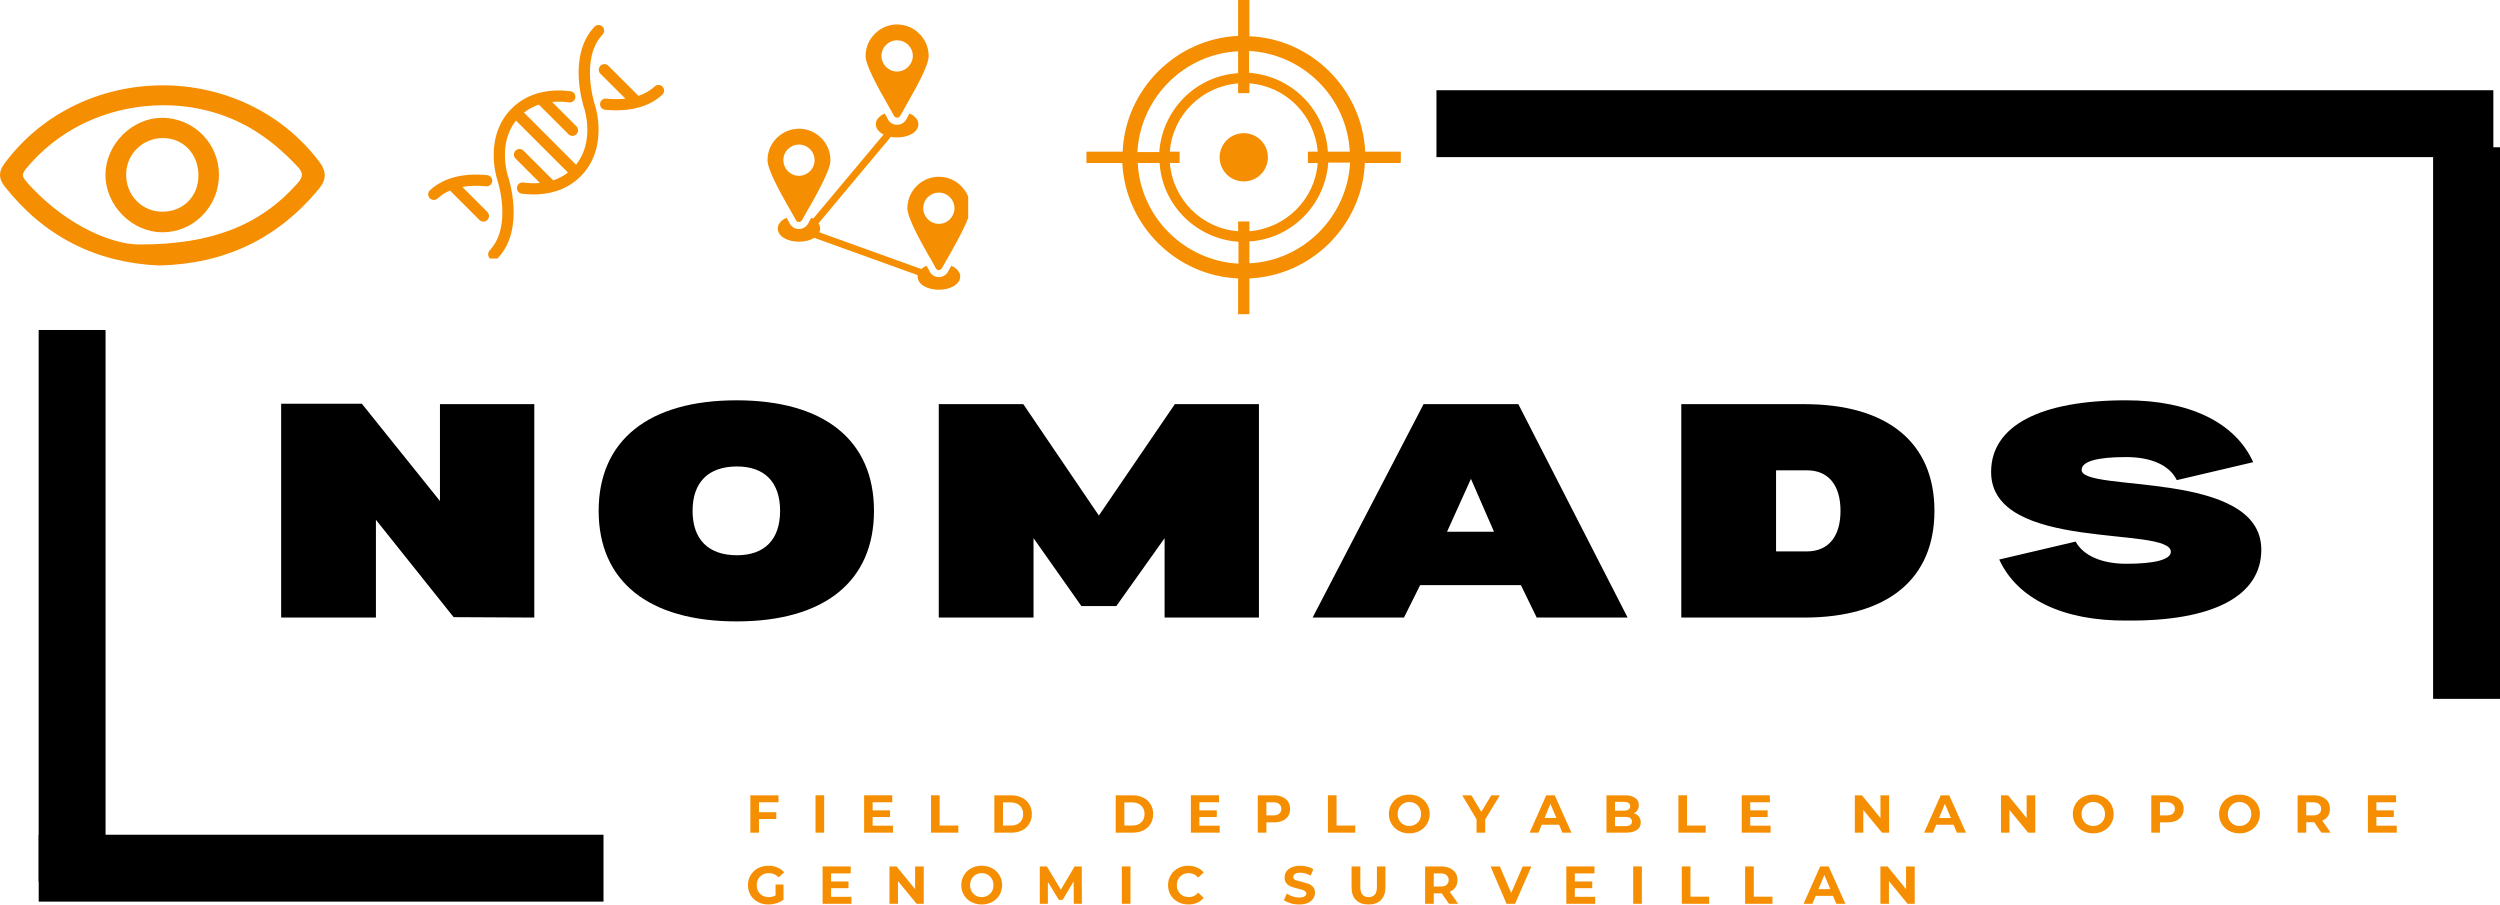
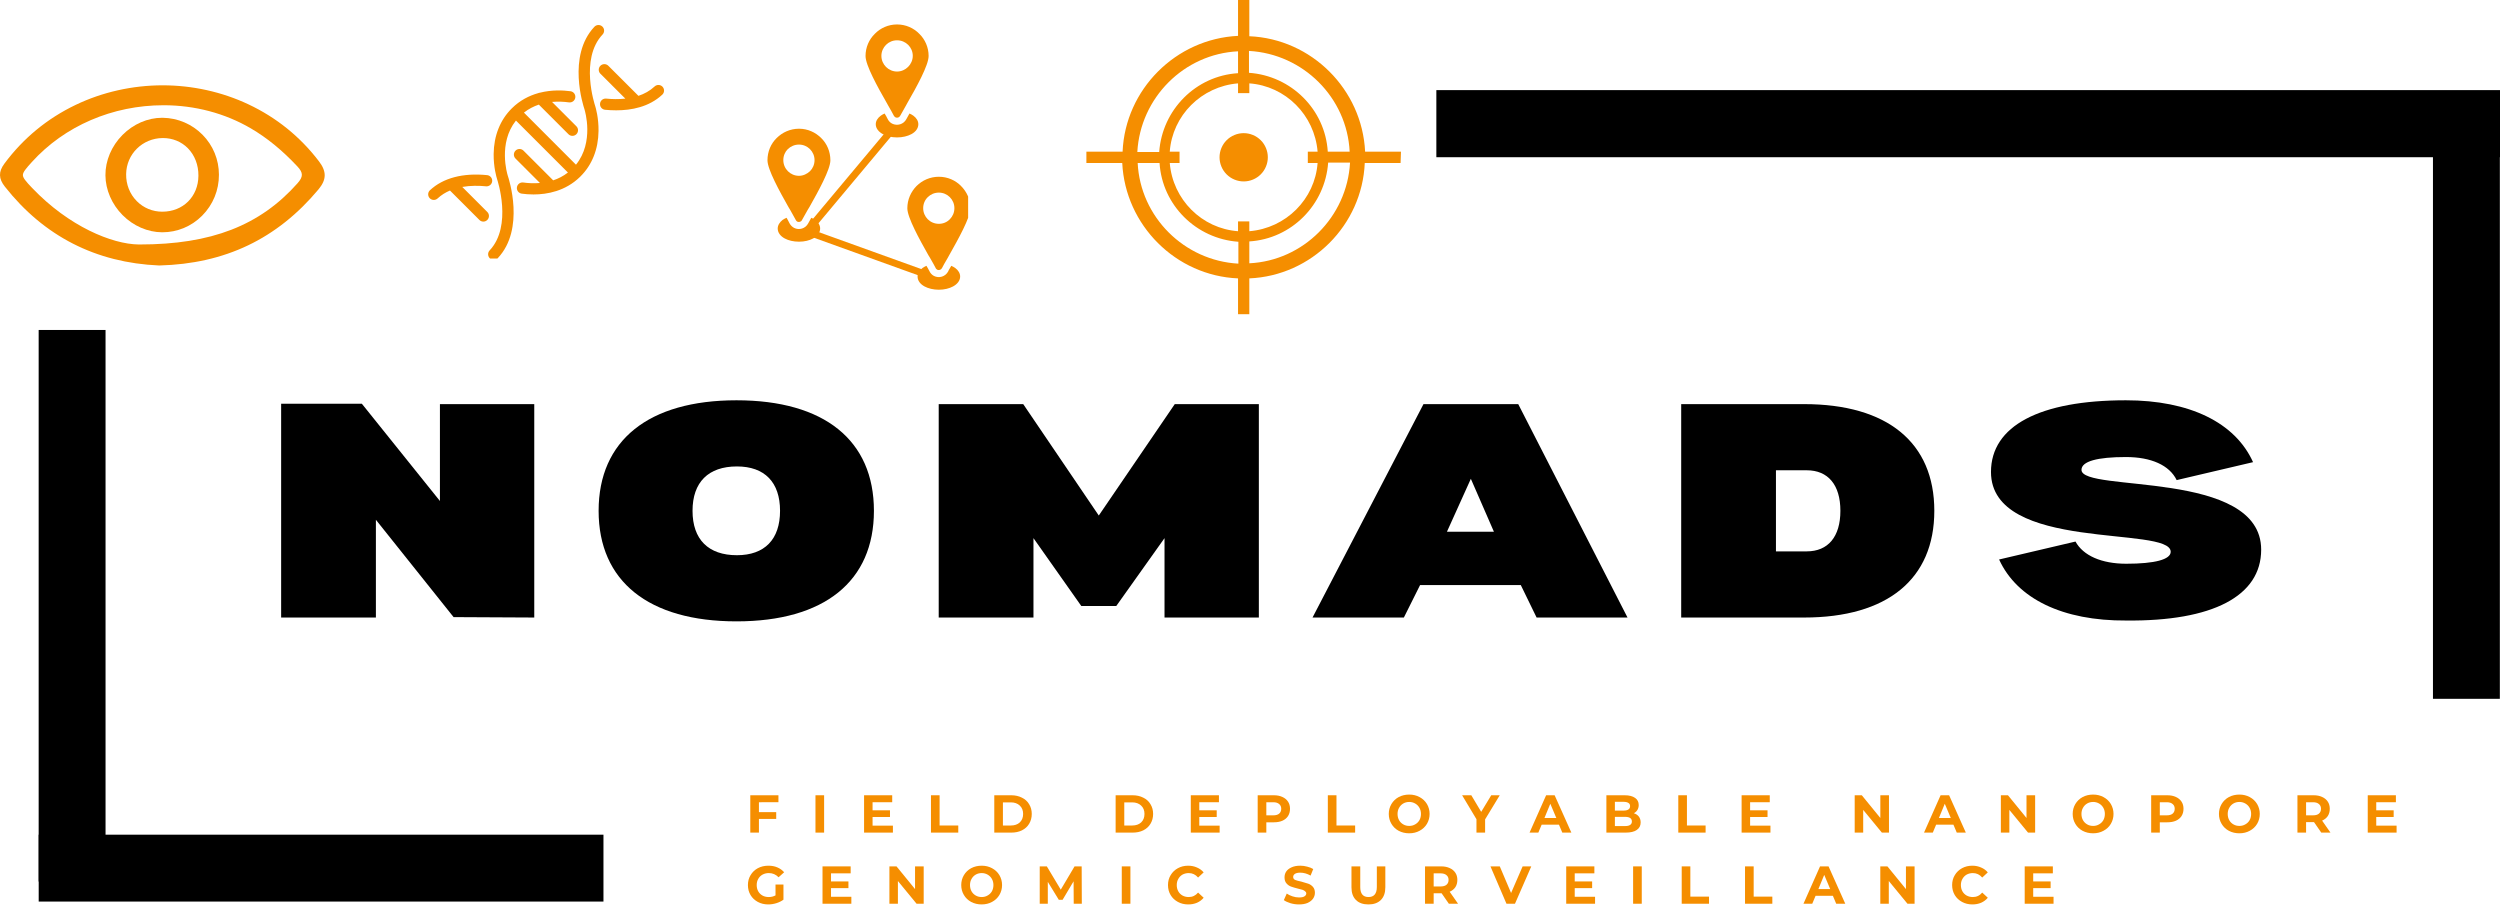
- <svg xmlns="http://www.w3.org/2000/svg" width="373.749" zoomAndPan="magnify" viewBox="0 0 280.311 101.415" height="135.22" preserveAspectRatio="xMidYMid" version="1.0" id="svg178">
+ <svg xmlns="http://www.w3.org/2000/svg" width="373.771" zoomAndPan="magnify" viewBox="0 0 280.329 101.415" height="135.22" preserveAspectRatio="xMidYMid" version="1.0" id="svg178">
  <defs id="defs8">
-     <clipPath id="8a47a05fa4">
+     <clipPath id="783a394957">
      <path d="m 145,126.445 h 8 V 137 h -8 z m 0,0" clip-rule="nonzero" id="path1" />
    </clipPath>
-     <clipPath id="b54b0f191d">
+     <clipPath id="a46adc216a">
      <path d="M 134.102,138 H 142 v 11 h -7.898 z m 0,0" clip-rule="nonzero" id="path2" />
    </clipPath>
-     <clipPath id="42329ac265">
+     <clipPath id="752bde5bd0">
      <path d="m 150,153 h 6 v 3.445 h -6 z m 0,0" clip-rule="nonzero" id="path3" />
    </clipPath>
-     <clipPath id="e1e512f7c3">
+     <clipPath id="b53a883c99">
      <path d="m 149,143 h 7.602 v 11 H 149 Z m 0,0" clip-rule="nonzero" id="path4" />
    </clipPath>
-     <clipPath id="c20a6938f5">
+     <clipPath id="297d3af03c">
      <path d="m 115,130 h 7.961 v 7 H 115 Z m 0,0" clip-rule="nonzero" id="path5" />
    </clipPath>
-     <clipPath id="5349de594d">
+     <clipPath id="b78419fb4d">
      <path d="m 102,126.445 h 14 v 26.25 h -14 z m 0,0" clip-rule="nonzero" id="path6" />
    </clipPath>
-     <clipPath id="0b50c89ea4">
+     <clipPath id="fa8e14cd39">
      <path d="m 169.863,123.688 h 35.25 v 35.25 h -35.25 z m 0,0" clip-rule="nonzero" id="path7" />
    </clipPath>
-     <clipPath id="65c166fe32">
+     <clipPath id="08c7819c7a">
      <path d="m 48,133.273 h 36.598 v 20.25 H 48 Z m 0,0" clip-rule="nonzero" id="path8" />
    </clipPath>
  </defs>
  <g fill="#000000" fill-opacity="1" id="g11" transform="translate(-48.04406,-123.707)">
    <g transform="translate(77.60784,192.9516)" id="g10">
      <g id="g9">
        <path d="m 1.961,0 h 10.625 V -10.961 L 21.297,-0.047 30.344,0 V -23.93 H 19.766 v 10.863 L 11.008,-23.977 H 1.961 Z m 0,0" id="path9" />
      </g>
    </g>
  </g>
  <g fill="#000000" fill-opacity="1" id="g14" transform="translate(-48.04406,-123.707)">
    <g transform="translate(113.5899,192.9516)" id="g13">
      <g id="g12">
        <path d="m 17.039,0.43 c 9.859,0 15.41,-4.496 15.41,-12.395 0,-7.898 -5.551,-12.395 -15.41,-12.395 -9.859,0 -15.461,4.496 -15.461,12.395 0,7.898 5.602,12.395 15.461,12.395 z m 0.047,-7.418 c -3.207,0 -4.977,-1.77 -4.977,-4.977 0,-3.207 1.77,-4.977 4.977,-4.977 3.109,0 4.836,1.77 4.836,4.977 0,3.207 -1.727,4.977 -4.836,4.977 z m 0,0" id="path11" />
      </g>
    </g>
  </g>
  <g fill="#000000" fill-opacity="1" id="g17" transform="translate(-48.04406,-123.707)">
    <g transform="translate(151.3423,192.9516)" id="g16">
      <g id="g15">
        <path d="M 37.859,0 V -23.93 H 28.43 L 19.91,-11.438 11.438,-23.93 H 1.961 V 0 h 10.625 v -8.902 l 5.363,7.609 h 3.922 L 27.281,-8.902 V 0 Z m 0,0" id="path14" />
      </g>
    </g>
  </g>
  <g fill="#000000" fill-opacity="1" id="g20" transform="translate(-48.04406,-123.707)">
    <g transform="translate(194.884,192.9516)" id="g19">
      <g id="g18">
        <path d="M 23.691,-3.637 25.461,0 H 35.656 L 23.402,-23.93 h -10.625 L 0.336,0 h 10.242 l 1.816,-3.637 z m -3.016,-5.984 h -5.266 l 2.68,-5.934 z m 0,0" id="path17" />
      </g>
    </g>
  </g>
  <g fill="#000000" fill-opacity="1" id="g23" transform="translate(-48.04406,-123.707)">
    <g transform="translate(234.5981,192.9516)" id="g22">
      <g id="g21">
        <path d="M 15.746,-23.93 H 1.961 V 0 h 13.785 c 9.332,0 14.598,-4.309 14.598,-11.965 0,-7.656 -5.266,-11.965 -14.598,-11.965 z m 0.289,16.512 h -3.449 v -9.094 h 3.449 c 2.391,0 3.777,1.629 3.777,4.547 0,2.918 -1.387,4.547 -3.777,4.547 z m 0,0" id="path20" />
      </g>
    </g>
  </g>
  <g fill="#000000" fill-opacity="1" id="g26" transform="translate(-48.04406,-123.707)">
    <g transform="translate(270.1017,192.9516)" id="g25">
      <g id="g24">
        <path d="m 16.367,0.336 c -7.129,0.047 -12.25,-2.441 -14.262,-6.844 l 8.566,-2.012 c 0.863,1.578 2.922,2.488 5.695,2.488 3.207,0 4.98,-0.477 4.98,-1.34 0,-2.969 -20.152,0.098 -20.152,-8.949 0,-5.168 5.457,-8.039 15.125,-8.039 7.133,0 12.254,2.488 14.262,6.938 l -8.566,2.012 c -0.812,-1.676 -2.871,-2.586 -5.695,-2.586 -3.207,0 -4.977,0.48 -4.977,1.438 0,2.582 20.148,-0.098 20.148,8.949 0,5.215 -5.457,8.039 -15.125,7.945 z m 0,0" id="path23" />
      </g>
    </g>
  </g>
-   <path stroke-linecap="butt" fill="none" stroke-linejoin="miter" d="M 279.565,13.867 H 161.061" stroke="#000000" stroke-width="7.5" stroke-opacity="1" stroke-miterlimit="4" id="path26" />
+   <path stroke-linecap="butt" fill="none" stroke-linejoin="miter" d="M 280.329,13.867 H 161.061" stroke="#000000" stroke-width="7.524" stroke-opacity="1" stroke-miterlimit="4" id="path26" />
  <path stroke-linecap="butt" fill="none" stroke-linejoin="miter" d="M 276.561,78.359 V 16.512" stroke="#000000" stroke-width="7.5" stroke-opacity="1" stroke-miterlimit="4" id="path27" />
  <path stroke-linecap="butt" fill="none" stroke-linejoin="miter" d="M 4.339,97.344 H 67.667" stroke="#000000" stroke-width="7.5" stroke-opacity="1" stroke-miterlimit="4" id="path28" />
  <path stroke-linecap="butt" fill="none" stroke-linejoin="miter" d="m 8.085,37 v 61.848" stroke="#000000" stroke-width="7.5" stroke-opacity="1" stroke-miterlimit="4" id="path29" />
  <path fill="#f58e00" d="m 100.03,15.168 c 0.141,-0.16 0.125,-0.402 -0.031,-0.559 -0.16,-0.141 -0.422,-0.121 -0.559,0.035 l -8.574,10.246 c -0.141,0.156 -0.121,0.418 0.035,0.559 0.176,0.137 0.418,0.121 0.559,-0.035 z m -8.625,10.715 c -0.207,-0.07 -0.418,0.035 -0.504,0.246 -0.07,0.191 0.035,0.418 0.242,0.484 l 12.043,4.34 c 0.207,0.07 0.434,-0.035 0.504,-0.227 0.07,-0.207 -0.035,-0.434 -0.242,-0.504 z m 0,0" fill-opacity="1" fill-rule="nonzero" id="path30" />
  <path fill="#f58e00" d="m 99.194,12.727 c -0.156,0.07 -0.312,0.156 -0.434,0.246 -0.348,0.258 -0.559,0.59 -0.559,0.957 0,0.453 0.312,0.852 0.801,1.113 0.402,0.227 0.977,0.367 1.586,0.367 0.609,0 1.188,-0.141 1.605,-0.367 0.488,-0.262 0.781,-0.66 0.781,-1.113 0,-0.367 -0.207,-0.699 -0.555,-0.957 -0.125,-0.09 -0.281,-0.176 -0.438,-0.246 -0.086,0.156 -0.176,0.312 -0.262,0.473 l -0.086,0.156 c -0.297,0.574 -1.012,0.801 -1.605,0.504 -0.227,-0.121 -0.398,-0.312 -0.504,-0.539 -0.105,-0.211 -0.207,-0.402 -0.332,-0.594 z m 0,0" fill-opacity="1" fill-rule="nonzero" id="path31" />
-   <g clip-path="url(#8a47a05fa4)" id="g32" transform="translate(-48.04406,-123.707)">
+   <g clip-path="url(#783a394957)" id="g32" transform="translate(-48.04406,-123.707)">
    <path fill="#f58e00" d="m 152.172,129.988 c 0,-0.977 -0.402,-1.867 -1.047,-2.492 -0.625,-0.645 -1.516,-1.047 -2.492,-1.047 -0.977,0 -1.863,0.402 -2.492,1.047 -0.645,0.625 -1.043,1.516 -1.043,2.492 0,1.027 1.359,3.484 2.367,5.242 0.055,0.105 0.125,0.211 0.176,0.316 0.262,0.453 0.488,0.852 0.629,1.133 0.031,0.066 0.102,0.137 0.191,0.191 0.191,0.086 0.418,0.016 0.52,-0.176 0.16,-0.277 0.387,-0.68 0.648,-1.148 0.051,-0.105 0.121,-0.211 0.172,-0.316 1.012,-1.758 2.371,-4.215 2.371,-5.242 z m -4.773,-1.258 c 0.312,-0.312 0.746,-0.504 1.234,-0.504 0.977,0 1.762,0.785 1.762,1.742 0,0.488 -0.211,0.926 -0.523,1.238 -0.312,0.312 -0.75,0.523 -1.238,0.523 -0.957,0 -1.758,-0.785 -1.758,-1.762 0,-0.488 0.207,-0.922 0.523,-1.238 z m 0,0" fill-opacity="1" fill-rule="evenodd" id="path32" />
  </g>
  <path fill="#f58e00" d="m 88.198,24.418 c -0.172,0.07 -0.312,0.16 -0.449,0.246 -0.332,0.262 -0.543,0.594 -0.543,0.957 0,0.453 0.297,0.855 0.785,1.117 0.418,0.227 0.977,0.363 1.602,0.363 0.613,0 1.168,-0.137 1.586,-0.363 0.488,-0.262 0.785,-0.664 0.785,-1.117 0,-0.363 -0.207,-0.695 -0.539,-0.957 -0.141,-0.086 -0.281,-0.176 -0.453,-0.246 -0.09,0.16 -0.176,0.316 -0.262,0.473 l -0.086,0.156 c -0.297,0.574 -1.012,0.801 -1.586,0.504 -0.227,-0.121 -0.402,-0.312 -0.523,-0.539 -0.09,-0.207 -0.211,-0.402 -0.316,-0.594 z m 0,0" fill-opacity="1" fill-rule="nonzero" id="path33" />
-   <g clip-path="url(#b54b0f191d)" id="g34" transform="translate(-48.04406,-123.707)">
+   <g clip-path="url(#a46adc216a)" id="g34" transform="translate(-48.04406,-123.707)">
    <path fill="#f58e00" d="m 141.156,141.68 c 0,-0.977 -0.383,-1.863 -1.027,-2.492 -0.645,-0.645 -1.516,-1.047 -2.492,-1.047 -0.973,0 -1.863,0.402 -2.508,1.047 -0.645,0.629 -1.027,1.516 -1.027,2.492 0,1.027 1.359,3.484 2.352,5.246 0.07,0.102 0.121,0.207 0.191,0.312 0.246,0.453 0.473,0.852 0.629,1.133 0.035,0.07 0.086,0.141 0.172,0.191 0.191,0.086 0.438,0.016 0.523,-0.176 0.156,-0.277 0.383,-0.68 0.645,-1.148 0.07,-0.105 0.121,-0.211 0.191,-0.312 0.996,-1.762 2.352,-4.219 2.352,-5.246 z m -4.773,-1.254 c 0.332,-0.316 0.766,-0.508 1.254,-0.508 0.961,0 1.742,0.785 1.742,1.742 0,0.488 -0.191,0.926 -0.504,1.238 -0.332,0.312 -0.766,0.523 -1.238,0.523 -0.973,0 -1.758,-0.785 -1.758,-1.762 0,-0.488 0.191,-0.922 0.504,-1.234 z m 0,0" fill-opacity="1" fill-rule="evenodd" id="path34" />
  </g>
-   <g clip-path="url(#42329ac265)" id="g35" transform="translate(-48.04406,-123.707)">
+   <g clip-path="url(#752bde5bd0)" id="g35" transform="translate(-48.04406,-123.707)">
    <path fill="#f58e00" d="m 151.926,153.512 c -0.156,0.07 -0.312,0.156 -0.434,0.242 -0.348,0.262 -0.559,0.594 -0.559,0.961 0,0.453 0.297,0.852 0.785,1.113 0.418,0.227 0.992,0.367 1.602,0.367 0.609,0 1.168,-0.141 1.586,-0.367 0.488,-0.262 0.801,-0.66 0.801,-1.113 0,-0.367 -0.207,-0.699 -0.555,-0.961 -0.125,-0.086 -0.281,-0.172 -0.438,-0.242 -0.086,0.156 -0.191,0.312 -0.277,0.469 l -0.07,0.156 c -0.312,0.594 -1.027,0.805 -1.605,0.508 -0.227,-0.121 -0.398,-0.316 -0.504,-0.543 -0.105,-0.191 -0.207,-0.398 -0.332,-0.59 z m 0,0" fill-opacity="1" fill-rule="nonzero" id="path35" />
  </g>
-   <g clip-path="url(#e1e512f7c3)" id="g36" transform="translate(-48.04406,-123.707)">
+   <g clip-path="url(#b53a883c99)" id="g36" transform="translate(-48.04406,-123.707)">
    <path fill="#f58e00" d="m 156.859,147.062 c 0,-0.977 -0.402,-1.848 -1.047,-2.492 -0.625,-0.645 -1.516,-1.043 -2.492,-1.043 -0.977,0 -1.863,0.398 -2.508,1.043 -0.629,0.645 -1.027,1.516 -1.027,2.492 0,1.027 1.359,3.484 2.352,5.246 0.07,0.105 0.141,0.211 0.191,0.312 0.262,0.453 0.488,0.855 0.629,1.133 0.031,0.09 0.102,0.141 0.172,0.191 0.191,0.105 0.438,0.019 0.539,-0.172 0.141,-0.281 0.367,-0.68 0.648,-1.152 0.051,-0.102 0.121,-0.207 0.172,-0.312 0.992,-1.762 2.371,-4.219 2.371,-5.246 z m -4.777,-1.254 c 0.316,-0.312 0.75,-0.504 1.238,-0.504 0.961,0 1.742,0.781 1.742,1.742 0,0.488 -0.191,0.922 -0.504,1.238 -0.312,0.328 -0.75,0.52 -1.238,0.52 -0.977,0 -1.758,-0.781 -1.758,-1.758 0,-0.473 0.191,-0.926 0.52,-1.238 z m 0,0" fill-opacity="1" fill-rule="evenodd" id="path36" />
  </g>
-   <g clip-path="url(#c20a6938f5)" id="g37" transform="translate(-48.04406,-123.707)">
+   <g clip-path="url(#297d3af03c)" id="g37" transform="translate(-48.04406,-123.707)">
    <path fill="#f58e00" d="m 122.336,133.434 c -0.238,-0.254 -0.637,-0.266 -0.891,-0.031 -0.531,0.496 -1.156,0.832 -1.812,1.051 l -3.375,-3.371 c -0.246,-0.246 -0.645,-0.246 -0.891,0 -0.246,0.246 -0.246,0.645 0,0.891 l 2.797,2.793 c -0.758,0.082 -1.504,0.062 -2.148,-0.004 -0.348,-0.035 -0.656,0.219 -0.688,0.562 -0.035,0.348 0.215,0.656 0.562,0.691 0.391,0.039 0.812,0.062 1.254,0.062 1.699,0 3.676,-0.371 5.16,-1.754 0.254,-0.234 0.27,-0.633 0.031,-0.891" fill-opacity="1" fill-rule="nonzero" id="path37" />
  </g>
-   <g clip-path="url(#5349de594d)" id="g38" transform="translate(-48.04406,-123.707)">
+   <g clip-path="url(#b78419fb4d)" id="g38" transform="translate(-48.04406,-123.707)">
    <path fill="#f58e00" d="m 114.773,135.562 c -0.016,-0.055 -1.754,-5.234 0.84,-7.988 0.238,-0.254 0.227,-0.652 -0.027,-0.891 -0.254,-0.238 -0.652,-0.227 -0.891,0.027 -3.086,3.273 -1.234,8.898 -1.113,9.25 0.059,0.195 1.105,3.68 -0.953,6.215 l -5.836,-5.84 c 0.527,-0.418 1.098,-0.703 1.672,-0.898 l 3.32,3.32 c 0.121,0.125 0.281,0.184 0.445,0.184 0.16,0 0.32,-0.059 0.445,-0.184 0.246,-0.246 0.246,-0.645 0,-0.891 l -2.73,-2.73 c 0.68,-0.062 1.332,-0.027 1.898,0.051 0.348,0.047 0.664,-0.195 0.711,-0.539 0.047,-0.348 -0.195,-0.664 -0.539,-0.711 -0.844,-0.113 -2.105,-0.172 -3.43,0.164 -0.066,0.004 -0.137,0.023 -0.199,0.051 -1.008,0.285 -2.047,0.805 -2.957,1.711 -1.305,1.297 -2.008,3.066 -2.031,5.109 -0.016,1.477 0.316,2.598 0.383,2.809 0,0.008 0.004,0.012 0.004,0.019 0.019,0.051 1.754,5.234 -0.836,7.984 -0.238,0.254 -0.227,0.652 0.027,0.891 0.121,0.113 0.277,0.172 0.43,0.172 0.168,0 0.336,-0.066 0.461,-0.199 3.082,-3.273 1.23,-8.902 1.113,-9.25 -0.062,-0.199 -1.098,-3.641 0.918,-6.172 l 5.828,5.828 c -0.523,0.406 -1.086,0.688 -1.652,0.875 l -3.332,-3.332 c -0.246,-0.246 -0.645,-0.246 -0.891,0 -0.246,0.246 -0.246,0.645 0,0.891 l 2.738,2.738 c -0.672,0.059 -1.312,0.023 -1.875,-0.055 -0.344,-0.047 -0.66,0.195 -0.707,0.543 -0.047,0.344 0.195,0.66 0.539,0.707 0.371,0.051 0.824,0.09 1.324,0.09 1.547,0 3.57,-0.375 5.203,-1.961 0.008,-0.004 0.016,-0.012 0.019,-0.019 0.004,-0.004 0.008,-0.004 0.012,-0.008 0.008,-0.008 0.016,-0.016 0.023,-0.027 1.305,-1.293 2.008,-3.059 2.031,-5.102 0.019,-1.469 -0.312,-2.602 -0.379,-2.816 -0.004,-0.004 -0.004,-0.012 -0.008,-0.016" fill-opacity="1" fill-rule="nonzero" id="path38" />
  </g>
  <path fill="#f58e00" d="m 54.643,23.77 -2.809,-2.809 c 0.934,-0.164 1.875,-0.148 2.664,-0.07 0.348,0.035 0.656,-0.219 0.691,-0.562 0.035,-0.348 -0.219,-0.656 -0.566,-0.691 -2.715,-0.27 -4.93,0.316 -6.41,1.691 -0.254,0.238 -0.27,0.637 -0.031,0.891 0.121,0.133 0.289,0.199 0.461,0.199 0.152,0 0.305,-0.055 0.426,-0.168 0.418,-0.387 0.887,-0.676 1.387,-0.887 l 3.297,3.297 c 0.121,0.125 0.285,0.188 0.445,0.188 0.16,0 0.32,-0.062 0.445,-0.188 0.246,-0.246 0.246,-0.645 0,-0.891" fill-opacity="1" fill-rule="nonzero" id="path39" />
  <path fill="#f58e00" d="m 142.163,17.637 c 0,0.359 -0.07,0.703 -0.207,1.035 -0.137,0.332 -0.332,0.625 -0.586,0.879 -0.254,0.254 -0.547,0.449 -0.879,0.586 -0.332,0.137 -0.676,0.207 -1.035,0.207 -0.359,0 -0.703,-0.07 -1.035,-0.207 -0.332,-0.137 -0.625,-0.332 -0.879,-0.586 -0.254,-0.254 -0.449,-0.547 -0.586,-0.879 -0.137,-0.332 -0.207,-0.676 -0.207,-1.035 0,-0.359 0.07,-0.703 0.207,-1.035 0.137,-0.332 0.332,-0.625 0.586,-0.879 0.254,-0.254 0.547,-0.449 0.879,-0.586 0.332,-0.137 0.676,-0.207 1.035,-0.207 0.359,0 0.703,0.07 1.035,0.207 0.332,0.137 0.625,0.332 0.879,0.586 0.254,0.254 0.449,0.547 0.586,0.879 0.137,0.332 0.207,0.676 0.207,1.035 z m 0,0" fill-opacity="1" fill-rule="nonzero" id="path40" />
-   <g clip-path="url(#0b50c89ea4)" id="g41" transform="translate(-48.04406,-123.707)">
+   <g clip-path="url(#fa8e14cd39)" id="g41" transform="translate(-48.04406,-123.707)">
    <path fill="#f58e00" d="m 205.137,140.711 h -4.02 c -0.336,-6.98 -6.004,-12.648 -12.984,-12.941 v -4.062 h -1.266 v 4.02 c -6.98,0.336 -12.648,6.004 -12.945,12.984 h -4.059 v 1.27 h 4.02 c 0.336,6.977 6.004,12.645 12.984,12.941 v 4.016 h 1.266 v -4.016 c 6.98,-0.297 12.648,-5.965 12.945,-12.941 h 4.016 z m -5.754,0 h -2.453 c -0.293,-4.738 -4.102,-8.504 -8.836,-8.84 v -2.453 c 6.09,0.336 10.996,5.242 11.289,11.293 z m -3.594,1.27 c -0.297,4.059 -3.551,7.316 -7.656,7.652 v -1.098 h -1.266 v 1.098 c -4.062,-0.297 -7.32,-3.551 -7.656,-7.652 h 1.098 v -1.27 h -1.098 c 0.297,-4.062 3.551,-7.316 7.656,-7.656 v 1.098 h 1.266 v -1.098 c 4.062,0.297 7.316,3.551 7.656,7.656 h -1.098 v 1.27 z m -8.922,-12.52 v 2.453 c -4.738,0.293 -8.504,4.102 -8.84,8.84 h -2.453 c 0.336,-6.094 5.242,-11 11.293,-11.293 z m -11.254,12.52 h 2.453 c 0.297,4.734 4.105,8.5 8.84,8.836 v 2.453 c -6.09,-0.336 -10.996,-5.242 -11.293,-11.289 z m 12.52,11.25 v -2.453 c 4.738,-0.297 8.504,-4.105 8.84,-8.84 h 2.453 c -0.336,6.09 -5.242,10.996 -11.293,11.293 z m 0,0" fill-opacity="1" fill-rule="nonzero" id="path41" />
  </g>
-   <g clip-path="url(#65c166fe32)" id="g42" transform="translate(-48.04406,-123.707)">
+   <g clip-path="url(#08c7819c7a)" id="g42" transform="translate(-48.04406,-123.707)">
    <path fill="#f58e00" d="m 83.801,141.785 c -2.105,-2.758 -4.77,-4.906 -7.918,-6.387 -2.953,-1.391 -6.273,-2.125 -9.598,-2.125 -3.383,0 -6.758,0.758 -9.758,2.195 -3.195,1.531 -5.883,3.746 -7.992,6.59 -0.672,0.906 -0.656,1.68 0.059,2.582 4.383,5.559 10.203,8.531 17.297,8.836 h 0.02 c 7.367,-0.191 13.207,-2.98 17.844,-8.531 0.914,-1.094 0.93,-2.008 0.047,-3.16 z m -32.148,3.004 c -0.734,-0.77 -1.043,-1.145 -1.043,-1.453 0,-0.332 0.383,-0.773 1.008,-1.461 3.664,-4.047 9.047,-6.367 14.766,-6.367 3.5,0 6.883,0.895 9.781,2.59 1.824,1.066 3.535,2.465 5.227,4.273 0.664,0.711 0.664,1.148 0.016,1.883 -4.215,4.75 -9.676,6.867 -17.703,6.867 h -0.121 c -2.969,-0.039 -7.812,-2.016 -11.93,-6.332 z m 0,0" fill-opacity="1" fill-rule="nonzero" id="path42" />
  </g>
  <path fill="#f58e00" d="m 18.202,26.047 c 1.68,0 3.266,-0.66 4.461,-1.859 1.223,-1.227 1.891,-2.859 1.887,-4.602 -0.004,-1.688 -0.656,-3.277 -1.84,-4.477 -1.188,-1.199 -2.77,-1.875 -4.457,-1.902 -0.027,0 -0.059,0 -0.09,0 -1.602,0 -3.215,0.703 -4.43,1.926 -1.227,1.238 -1.926,2.887 -1.91,4.527 0.012,1.621 0.715,3.246 1.922,4.461 1.211,1.219 2.824,1.918 4.434,1.926 z m -0.004,-2.309 c -1.09,0 -2.105,-0.422 -2.863,-1.188 -0.781,-0.793 -1.207,-1.863 -1.191,-3.02 0.027,-2.25 1.824,-4.027 4.09,-4.051 h 0.043 c 1.066,0 2.055,0.402 2.781,1.133 0.777,0.789 1.203,1.887 1.191,3.094 -0.016,2.336 -1.719,4.031 -4.051,4.031 z m 0,0" fill-opacity="1" fill-rule="nonzero" id="path43" />
  <g fill="#f58e00" fill-opacity="1" id="g46" transform="translate(-48.04406,-123.707)">
    <g transform="translate(131.6752,217.0687)" id="g45">
      <g id="g44">
        <path d="m 1.469,-3.406 v 1.109 h 1.938 V -1.531 H 1.469 V 0 H 0.5 v -4.188 h 3.156 v 0.781 z m 0,0" id="path44" />
      </g>
    </g>
  </g>
  <g fill="#f58e00" fill-opacity="1" id="g49" transform="translate(-48.04406,-123.707)">
    <g transform="translate(138.9845,217.0687)" id="g48">
      <g id="g47">
        <path d="M 0.5,-4.188 H 1.469 V 0 H 0.5 Z m 0,0" id="path46" />
      </g>
    </g>
  </g>
  <g fill="#f58e00" fill-opacity="1" id="g52" transform="translate(-48.04406,-123.707)">
    <g transform="translate(144.4335,217.0687)" id="g51">
      <g id="g50">
        <path d="M 3.734,-0.781 V 0 H 0.5 v -4.188 h 3.156 v 0.781 H 1.453 V -2.5 H 3.406 v 0.75 H 1.453 v 0.969 z m 0,0" id="path49" />
      </g>
    </g>
  </g>
  <g fill="#f58e00" fill-opacity="1" id="g55" transform="translate(-48.04406,-123.707)">
    <g transform="translate(151.9342,217.0687)" id="g54">
      <g id="g53">
        <path d="m 0.5,-4.188 h 0.969 v 3.391 H 3.562 V 0 H 0.5 Z m 0,0" id="path52" />
      </g>
    </g>
  </g>
  <g fill="#f58e00" fill-opacity="1" id="g58" transform="translate(-48.04406,-123.707)">
    <g transform="translate(159.0342,217.0687)" id="g57">
      <g id="g56">
        <path d="m 0.5,-4.188 h 1.906 c 0.445,0 0.844,0.09 1.188,0.266 0.352,0.168 0.625,0.414 0.812,0.734 0.195,0.312 0.297,0.68 0.297,1.094 0,0.418 -0.102,0.789 -0.297,1.109 C 4.219,-0.672 3.945,-0.426 3.594,-0.25 3.25,-0.082 2.852,0 2.406,0 H 0.5 Z m 1.859,3.391 c 0.414,0 0.75,-0.113 1,-0.344 0.25,-0.238 0.375,-0.555 0.375,-0.953 0,-0.395 -0.125,-0.707 -0.375,-0.938 -0.25,-0.238 -0.586,-0.359 -1,-0.359 H 1.469 v 2.594 z m 0,0" id="path55" />
      </g>
    </g>
  </g>
  <g fill="#f58e00" fill-opacity="1" id="g64" transform="translate(-48.04406,-123.707)">
    <g transform="translate(172.6419,217.0687)" id="g63">
      <g id="g62">
        <path d="m 0.5,-4.188 h 1.906 c 0.445,0 0.844,0.09 1.188,0.266 0.352,0.168 0.625,0.414 0.812,0.734 0.195,0.312 0.297,0.68 0.297,1.094 0,0.418 -0.102,0.789 -0.297,1.109 C 4.219,-0.672 3.945,-0.426 3.594,-0.25 3.25,-0.082 2.852,0 2.406,0 H 0.5 Z m 1.859,3.391 c 0.414,0 0.75,-0.113 1,-0.344 0.25,-0.238 0.375,-0.555 0.375,-0.953 0,-0.395 -0.125,-0.707 -0.375,-0.938 -0.25,-0.238 -0.586,-0.359 -1,-0.359 H 1.469 v 2.594 z m 0,0" id="path61" />
      </g>
    </g>
  </g>
  <g fill="#f58e00" fill-opacity="1" id="g67" transform="translate(-48.04406,-123.707)">
    <g transform="translate(181.0696,217.0687)" id="g66">
      <g id="g65">
        <path d="M 3.734,-0.781 V 0 H 0.5 v -4.188 h 3.156 v 0.781 H 1.453 V -2.5 H 3.406 v 0.75 H 1.453 v 0.969 z m 0,0" id="path64" />
      </g>
    </g>
  </g>
  <g fill="#f58e00" fill-opacity="1" id="g70" transform="translate(-48.04406,-123.707)">
    <g transform="translate(188.5703,217.0687)" id="g69">
      <g id="g68">
        <path d="m 2.312,-4.188 c 0.363,0 0.68,0.062 0.953,0.188 0.281,0.125 0.492,0.305 0.641,0.531 0.145,0.219 0.219,0.484 0.219,0.797 0,0.312 -0.074,0.586 -0.219,0.812 -0.148,0.23 -0.359,0.406 -0.641,0.531 C 2.992,-1.211 2.676,-1.156 2.312,-1.156 H 1.469 V 0 H 0.5 v -4.188 z m -0.062,2.25 c 0.289,0 0.508,-0.062 0.656,-0.188 0.156,-0.133 0.234,-0.316 0.234,-0.547 0,-0.227 -0.078,-0.406 -0.234,-0.531 C 2.758,-3.336 2.539,-3.406 2.25,-3.406 H 1.469 v 1.469 z m 0,0" id="path67" />
      </g>
    </g>
  </g>
  <g fill="#f58e00" fill-opacity="1" id="g73" transform="translate(-48.04406,-123.707)">
    <g transform="translate(196.4359,217.0687)" id="g72">
      <g id="g71">
        <path d="m 0.5,-4.188 h 0.969 v 3.391 H 3.562 V 0 H 0.5 Z m 0,0" id="path70" />
      </g>
    </g>
  </g>
  <g fill="#f58e00" fill-opacity="1" id="g76" transform="translate(-48.04406,-123.707)">
    <g transform="translate(203.5358,217.0687)" id="g75">
      <g id="g74">
        <path d="m 2.531,0.078 c -0.438,0 -0.836,-0.094 -1.188,-0.281 C 1,-0.391 0.727,-0.648 0.531,-0.984 0.332,-1.316 0.234,-1.688 0.234,-2.094 0.234,-2.5 0.332,-2.867 0.531,-3.203 0.727,-3.535 1,-3.797 1.344,-3.984 c 0.352,-0.188 0.75,-0.281 1.188,-0.281 0.426,0 0.812,0.094 1.156,0.281 0.352,0.188 0.629,0.449 0.828,0.781 C 4.711,-2.867 4.812,-2.5 4.812,-2.094 c 0,0.406 -0.102,0.777 -0.297,1.109 -0.199,0.336 -0.477,0.594 -0.828,0.781 -0.344,0.188 -0.73,0.281 -1.156,0.281 z m 0,-0.828 c 0.238,0 0.457,-0.055 0.656,-0.172 0.207,-0.113 0.367,-0.27 0.484,-0.469 0.113,-0.207 0.172,-0.441 0.172,-0.703 0,-0.258 -0.059,-0.488 -0.172,-0.688 C 3.555,-2.988 3.395,-3.148 3.188,-3.266 2.988,-3.379 2.77,-3.438 2.531,-3.438 c -0.25,0 -0.477,0.059 -0.672,0.172 -0.199,0.117 -0.355,0.277 -0.469,0.484 -0.117,0.199 -0.172,0.43 -0.172,0.688 0,0.262 0.055,0.496 0.172,0.703 0.113,0.199 0.27,0.355 0.469,0.469 C 2.055,-0.805 2.281,-0.75 2.531,-0.75 Z m 0,0" id="path73" />
      </g>
    </g>
  </g>
  <g fill="#f58e00" fill-opacity="1" id="g79" transform="translate(-48.04406,-123.707)">
    <g transform="translate(212.0713,217.0687)" id="g78">
      <g id="g77">
        <path d="M 2.5,-1.484 V 0 H 1.531 v -1.5 l -1.609,-2.688 h 1.031 L 2.062,-2.328 3.188,-4.188 h 0.953 z m 0,0" id="path76" />
      </g>
    </g>
  </g>
  <g fill="#f58e00" fill-opacity="1" id="g82" transform="translate(-48.04406,-123.707)">
    <g transform="translate(219.6019,217.0687)" id="g81">
      <g id="g80">
        <path d="M 3.25,-0.891 H 1.312 L 0.938,0 H -0.047 L 1.812,-4.188 H 2.766 L 4.641,0 H 3.625 Z m -0.297,-0.75 -0.672,-1.594 -0.656,1.594 z m 0,0" id="path79" />
      </g>
    </g>
  </g>
  <g fill="#f58e00" fill-opacity="1" id="g85" transform="translate(-48.04406,-123.707)">
    <g transform="translate(227.6708,217.0687)" id="g84">
      <g id="g83">
        <path d="m 3.578,-2.172 c 0.238,0.074 0.426,0.199 0.562,0.375 0.133,0.18 0.203,0.398 0.203,0.656 0,0.367 -0.148,0.648 -0.438,0.844 C 3.625,-0.098 3.207,0 2.656,0 H 0.5 v -4.188 h 2.047 c 0.508,0 0.898,0.102 1.172,0.297 0.27,0.188 0.406,0.453 0.406,0.797 0,0.199 -0.047,0.383 -0.141,0.547 -0.094,0.156 -0.23,0.281 -0.406,0.375 z m -2.125,-1.281 v 0.984 h 0.969 c 0.238,0 0.422,-0.039 0.547,-0.125 0.125,-0.082 0.188,-0.207 0.188,-0.375 0,-0.164 -0.062,-0.285 -0.188,-0.359 -0.125,-0.082 -0.309,-0.125 -0.547,-0.125 z m 1.141,2.719 c 0.25,0 0.438,-0.039 0.562,-0.125 0.133,-0.082 0.203,-0.211 0.203,-0.391 0,-0.344 -0.258,-0.516 -0.766,-0.516 H 1.453 v 1.031 z m 0,0" id="path82" />
      </g>
    </g>
  </g>
  <g fill="#f58e00" fill-opacity="1" id="g88" transform="translate(-48.04406,-123.707)">
    <g transform="translate(235.7337,217.0687)" id="g87">
      <g id="g86">
        <path d="m 0.5,-4.188 h 0.969 v 3.391 H 3.562 V 0 H 0.5 Z m 0,0" id="path85" />
      </g>
    </g>
  </g>
  <g fill="#f58e00" fill-opacity="1" id="g91" transform="translate(-48.04406,-123.707)">
    <g transform="translate(242.8336,217.0687)" id="g90">
      <g id="g89">
        <path d="M 3.734,-0.781 V 0 H 0.5 v -4.188 h 3.156 v 0.781 H 1.453 V -2.5 H 3.406 v 0.75 H 1.453 v 0.969 z m 0,0" id="path88" />
      </g>
    </g>
  </g>
  <g fill="#f58e00" fill-opacity="1" id="g97" transform="translate(-48.04406,-123.707)">
    <g transform="translate(255.5142,217.0687)" id="g96">
      <g id="g95">
        <path d="M 4.344,-4.188 V 0 H 3.547 L 1.453,-2.547 V 0 H 0.5 V -4.188 H 1.297 L 3.375,-1.641 V -4.188 Z m 0,0" id="path94" />
      </g>
    </g>
  </g>
  <g fill="#f58e00" fill-opacity="1" id="g100" transform="translate(-48.04406,-123.707)">
    <g transform="translate(263.8344,217.0687)" id="g99">
      <g id="g98">
        <path d="M 3.25,-0.891 H 1.312 L 0.938,0 H -0.047 L 1.812,-4.188 H 2.766 L 4.641,0 H 3.625 Z m -0.297,-0.75 -0.672,-1.594 -0.656,1.594 z m 0,0" id="path97" />
      </g>
    </g>
  </g>
  <g fill="#f58e00" fill-opacity="1" id="g103" transform="translate(-48.04406,-123.707)">
    <g transform="translate(271.9033,217.0687)" id="g102">
      <g id="g101">
        <path d="M 4.344,-4.188 V 0 H 3.547 L 1.453,-2.547 V 0 H 0.5 V -4.188 H 1.297 L 3.375,-1.641 V -4.188 Z m 0,0" id="path100" />
      </g>
    </g>
  </g>
  <g fill="#f58e00" fill-opacity="1" id="g106" transform="translate(-48.04406,-123.707)">
    <g transform="translate(280.2234,217.0687)" id="g105">
      <g id="g104">
        <path d="m 2.531,0.078 c -0.438,0 -0.836,-0.094 -1.188,-0.281 C 1,-0.391 0.727,-0.648 0.531,-0.984 0.332,-1.316 0.234,-1.688 0.234,-2.094 0.234,-2.5 0.332,-2.867 0.531,-3.203 0.727,-3.535 1,-3.797 1.344,-3.984 c 0.352,-0.188 0.75,-0.281 1.188,-0.281 0.426,0 0.812,0.094 1.156,0.281 0.352,0.188 0.629,0.449 0.828,0.781 C 4.711,-2.867 4.812,-2.5 4.812,-2.094 c 0,0.406 -0.102,0.777 -0.297,1.109 -0.199,0.336 -0.477,0.594 -0.828,0.781 -0.344,0.188 -0.73,0.281 -1.156,0.281 z m 0,-0.828 c 0.238,0 0.457,-0.055 0.656,-0.172 0.207,-0.113 0.367,-0.27 0.484,-0.469 0.113,-0.207 0.172,-0.441 0.172,-0.703 0,-0.258 -0.059,-0.488 -0.172,-0.688 C 3.555,-2.988 3.395,-3.148 3.188,-3.266 2.988,-3.379 2.77,-3.438 2.531,-3.438 c -0.25,0 -0.477,0.059 -0.672,0.172 -0.199,0.117 -0.355,0.277 -0.469,0.484 -0.117,0.199 -0.172,0.43 -0.172,0.688 0,0.262 0.055,0.496 0.172,0.703 0.113,0.199 0.27,0.355 0.469,0.469 C 2.055,-0.805 2.281,-0.75 2.531,-0.75 Z m 0,0" id="path103" />
      </g>
    </g>
  </g>
  <g fill="#f58e00" fill-opacity="1" id="g109" transform="translate(-48.04406,-123.707)">
    <g transform="translate(288.7589,217.0687)" id="g108">
      <g id="g107">
        <path d="m 2.312,-4.188 c 0.363,0 0.68,0.062 0.953,0.188 0.281,0.125 0.492,0.305 0.641,0.531 0.145,0.219 0.219,0.484 0.219,0.797 0,0.312 -0.074,0.586 -0.219,0.812 -0.148,0.23 -0.359,0.406 -0.641,0.531 C 2.992,-1.211 2.676,-1.156 2.312,-1.156 H 1.469 V 0 H 0.5 v -4.188 z m -0.062,2.25 c 0.289,0 0.508,-0.062 0.656,-0.188 0.156,-0.133 0.234,-0.316 0.234,-0.547 0,-0.227 -0.078,-0.406 -0.234,-0.531 C 2.758,-3.336 2.539,-3.406 2.25,-3.406 H 1.469 v 1.469 z m 0,0" id="path106" />
      </g>
    </g>
  </g>
  <g fill="#f58e00" fill-opacity="1" id="g112" transform="translate(-48.04406,-123.707)">
    <g transform="translate(296.6244,217.0687)" id="g111">
      <g id="g110">
        <path d="m 2.531,0.078 c -0.438,0 -0.836,-0.094 -1.188,-0.281 C 1,-0.391 0.727,-0.648 0.531,-0.984 0.332,-1.316 0.234,-1.688 0.234,-2.094 0.234,-2.5 0.332,-2.867 0.531,-3.203 0.727,-3.535 1,-3.797 1.344,-3.984 c 0.352,-0.188 0.75,-0.281 1.188,-0.281 0.426,0 0.812,0.094 1.156,0.281 0.352,0.188 0.629,0.449 0.828,0.781 C 4.711,-2.867 4.812,-2.5 4.812,-2.094 c 0,0.406 -0.102,0.777 -0.297,1.109 -0.199,0.336 -0.477,0.594 -0.828,0.781 -0.344,0.188 -0.73,0.281 -1.156,0.281 z m 0,-0.828 c 0.238,0 0.457,-0.055 0.656,-0.172 0.207,-0.113 0.367,-0.27 0.484,-0.469 0.113,-0.207 0.172,-0.441 0.172,-0.703 0,-0.258 -0.059,-0.488 -0.172,-0.688 C 3.555,-2.988 3.395,-3.148 3.188,-3.266 2.988,-3.379 2.77,-3.438 2.531,-3.438 c -0.25,0 -0.477,0.059 -0.672,0.172 -0.199,0.117 -0.355,0.277 -0.469,0.484 -0.117,0.199 -0.172,0.43 -0.172,0.688 0,0.262 0.055,0.496 0.172,0.703 0.113,0.199 0.27,0.355 0.469,0.469 C 2.055,-0.805 2.281,-0.75 2.531,-0.75 Z m 0,0" id="path109" />
      </g>
    </g>
  </g>
  <g fill="#f58e00" fill-opacity="1" id="g115" transform="translate(-48.04406,-123.707)">
    <g transform="translate(305.1599,217.0687)" id="g114">
      <g id="g113">
        <path d="m 3.172,0 -0.812,-1.172 H 1.469 V 0 H 0.5 v -4.188 h 1.812 c 0.363,0 0.68,0.062 0.953,0.188 0.281,0.125 0.492,0.305 0.641,0.531 0.145,0.219 0.219,0.484 0.219,0.797 0,0.312 -0.074,0.586 -0.219,0.812 -0.148,0.219 -0.359,0.391 -0.641,0.516 L 4.203,0 Z m -0.031,-2.672 c 0,-0.227 -0.078,-0.406 -0.234,-0.531 C 2.758,-3.336 2.539,-3.406 2.25,-3.406 H 1.469 V -1.938 H 2.25 C 2.539,-1.938 2.758,-2 2.906,-2.125 3.062,-2.258 3.141,-2.441 3.141,-2.672 Z m 0,0" id="path112" />
      </g>
    </g>
  </g>
  <g fill="#f58e00" fill-opacity="1" id="g118" transform="translate(-48.04406,-123.707)">
    <g transform="translate(313.0434,217.0687)" id="g117">
      <g id="g116">
        <path d="M 3.734,-0.781 V 0 H 0.5 v -4.188 h 3.156 v 0.781 H 1.453 V -2.5 H 3.406 v 0.75 H 1.453 v 0.969 z m 0,0" id="path115" />
      </g>
    </g>
  </g>
  <g fill="#f58e00" fill-opacity="1" id="g121" transform="translate(-48.04406,-123.707)">
    <g transform="translate(131.6752,225.0439)" id="g120">
      <g id="g119">
        <path d="M 3.328,-2.156 H 4.219 v 1.703 C 3.988,-0.285 3.723,-0.156 3.422,-0.062 3.117,0.031 2.816,0.078 2.516,0.078 c -0.438,0 -0.828,-0.094 -1.172,-0.281 C 1,-0.391 0.727,-0.645 0.531,-0.969 0.332,-1.301 0.234,-1.676 0.234,-2.094 c 0,-0.414 0.098,-0.785 0.297,-1.109 0.195,-0.332 0.469,-0.594 0.812,-0.781 0.352,-0.188 0.75,-0.281 1.188,-0.281 0.375,0 0.707,0.062 1,0.188 0.301,0.125 0.555,0.309 0.766,0.547 l -0.625,0.562 C 3.367,-3.281 3.004,-3.438 2.578,-3.438 c -0.262,0 -0.496,0.059 -0.703,0.172 -0.211,0.117 -0.371,0.277 -0.484,0.484 -0.117,0.199 -0.172,0.43 -0.172,0.688 0,0.262 0.055,0.496 0.172,0.703 0.113,0.199 0.27,0.355 0.469,0.469 0.207,0.117 0.445,0.172 0.719,0.172 0.27,0 0.52,-0.062 0.75,-0.188 z m 0,0" id="path118" />
      </g>
    </g>
  </g>
  <g fill="#f58e00" fill-opacity="1" id="g124" transform="translate(-48.04406,-123.707)">
    <g transform="translate(139.774,225.0439)" id="g123">
      <g id="g122">
        <path d="M 3.734,-0.781 V 0 H 0.5 v -4.188 h 3.156 v 0.781 H 1.453 V -2.5 H 3.406 v 0.75 H 1.453 v 0.969 z m 0,0" id="path121" />
      </g>
    </g>
  </g>
  <g fill="#f58e00" fill-opacity="1" id="g127" transform="translate(-48.04406,-123.707)">
    <g transform="translate(147.2747,225.0439)" id="g126">
      <g id="g125">
        <path d="M 4.344,-4.188 V 0 H 3.547 L 1.453,-2.547 V 0 H 0.5 V -4.188 H 1.297 L 3.375,-1.641 V -4.188 Z m 0,0" id="path124" />
      </g>
    </g>
  </g>
  <g fill="#f58e00" fill-opacity="1" id="g130" transform="translate(-48.04406,-123.707)">
    <g transform="translate(155.5949,225.0439)" id="g129">
      <g id="g128">
        <path d="m 2.531,0.078 c -0.438,0 -0.836,-0.094 -1.188,-0.281 C 1,-0.391 0.727,-0.648 0.531,-0.984 0.332,-1.316 0.234,-1.688 0.234,-2.094 0.234,-2.5 0.332,-2.867 0.531,-3.203 0.727,-3.535 1,-3.797 1.344,-3.984 c 0.352,-0.188 0.75,-0.281 1.188,-0.281 0.426,0 0.812,0.094 1.156,0.281 0.352,0.188 0.629,0.449 0.828,0.781 C 4.711,-2.867 4.812,-2.5 4.812,-2.094 c 0,0.406 -0.102,0.777 -0.297,1.109 -0.199,0.336 -0.477,0.594 -0.828,0.781 -0.344,0.188 -0.73,0.281 -1.156,0.281 z m 0,-0.828 c 0.238,0 0.457,-0.055 0.656,-0.172 0.207,-0.113 0.367,-0.27 0.484,-0.469 0.113,-0.207 0.172,-0.441 0.172,-0.703 0,-0.258 -0.059,-0.488 -0.172,-0.688 C 3.555,-2.988 3.395,-3.148 3.188,-3.266 2.988,-3.379 2.77,-3.438 2.531,-3.438 c -0.25,0 -0.477,0.059 -0.672,0.172 -0.199,0.117 -0.355,0.277 -0.469,0.484 -0.117,0.199 -0.172,0.43 -0.172,0.688 0,0.262 0.055,0.496 0.172,0.703 0.113,0.199 0.27,0.355 0.469,0.469 C 2.055,-0.805 2.281,-0.75 2.531,-0.75 Z m 0,0" id="path127" />
      </g>
    </g>
  </g>
  <g fill="#f58e00" fill-opacity="1" id="g133" transform="translate(-48.04406,-123.707)">
    <g transform="translate(164.1303,225.0439)" id="g132">
      <g id="g131">
        <path d="M 4.312,0 4.297,-2.516 3.062,-0.438 H 2.641 L 1.406,-2.453 V 0 H 0.5 v -4.188 h 0.797 l 1.562,2.609 L 4.406,-4.188 H 5.203 L 5.219,0 Z m 0,0" id="path130" />
      </g>
    </g>
  </g>
  <g fill="#f58e00" fill-opacity="1" id="g136" transform="translate(-48.04406,-123.707)">
    <g transform="translate(173.3297,225.0439)" id="g135">
      <g id="g134">
        <path d="M 0.5,-4.188 H 1.469 V 0 H 0.5 Z m 0,0" id="path133" />
      </g>
    </g>
  </g>
  <g fill="#f58e00" fill-opacity="1" id="g139" transform="translate(-48.04406,-123.707)">
    <g transform="translate(178.7788,225.0439)" id="g138">
      <g id="g137">
        <path d="m 2.5,0.078 c -0.43,0 -0.812,-0.094 -1.156,-0.281 C 1,-0.391 0.727,-0.645 0.531,-0.969 0.332,-1.301 0.234,-1.676 0.234,-2.094 c 0,-0.414 0.098,-0.785 0.297,-1.109 0.195,-0.332 0.469,-0.594 0.812,-0.781 0.344,-0.188 0.727,-0.281 1.156,-0.281 0.363,0 0.691,0.07 0.984,0.203 0.301,0.125 0.551,0.309 0.75,0.547 l -0.625,0.578 c -0.281,-0.332 -0.633,-0.5 -1.047,-0.5 -0.262,0 -0.496,0.059 -0.703,0.172 -0.199,0.117 -0.355,0.277 -0.469,0.484 -0.117,0.199 -0.172,0.43 -0.172,0.688 0,0.262 0.055,0.496 0.172,0.703 0.113,0.199 0.27,0.355 0.469,0.469 C 2.066,-0.805 2.301,-0.75 2.562,-0.75 c 0.414,0 0.766,-0.164 1.047,-0.5 l 0.625,0.578 c -0.199,0.242 -0.449,0.43 -0.75,0.562 -0.293,0.125 -0.621,0.188 -0.984,0.188 z m 0,0" id="path136" />
      </g>
    </g>
  </g>
  <g fill="#f58e00" fill-opacity="1" id="g145" transform="translate(-48.04406,-123.707)">
    <g transform="translate(191.8302,225.0439)" id="g144">
      <g id="g143">
        <path d="M 1.875,0.078 C 1.539,0.078 1.219,0.031 0.906,-0.062 0.602,-0.156 0.359,-0.27 0.172,-0.406 L 0.5,-1.141 c 0.176,0.125 0.391,0.23 0.641,0.312 0.25,0.086 0.492,0.125 0.734,0.125 0.281,0 0.484,-0.039 0.609,-0.125 C 2.617,-0.91 2.688,-1.02 2.688,-1.156 2.688,-1.25 2.645,-1.328 2.562,-1.391 2.488,-1.461 2.391,-1.52 2.266,-1.562 2.148,-1.602 1.988,-1.645 1.781,-1.688 1.457,-1.77 1.191,-1.848 0.984,-1.922 0.785,-1.992 0.613,-2.113 0.469,-2.281 0.32,-2.445 0.25,-2.672 0.25,-2.953 c 0,-0.25 0.062,-0.469 0.188,-0.656 0.133,-0.195 0.332,-0.352 0.594,-0.469 0.27,-0.125 0.598,-0.188 0.984,-0.188 0.27,0 0.531,0.039 0.781,0.109 0.258,0.062 0.484,0.152 0.672,0.266 L 3.172,-3.156 C 2.785,-3.375 2.398,-3.484 2.016,-3.484 c -0.273,0 -0.477,0.047 -0.609,0.141 -0.125,0.086 -0.188,0.199 -0.188,0.344 0,0.148 0.07,0.258 0.219,0.328 0.145,0.062 0.375,0.125 0.688,0.188 0.32,0.086 0.582,0.164 0.781,0.234 0.207,0.074 0.383,0.195 0.531,0.359 0.145,0.168 0.219,0.387 0.219,0.656 0,0.242 -0.07,0.461 -0.203,0.656 C 3.316,-0.379 3.113,-0.219 2.844,-0.094 2.582,0.02 2.258,0.078 1.875,0.078 Z m 0,0" id="path142" />
      </g>
    </g>
  </g>
  <g fill="#f58e00" fill-opacity="1" id="g148" transform="translate(-48.04406,-123.707)">
    <g transform="translate(199.1335,225.0439)" id="g147">
      <g id="g146">
        <path d="m 2.359,0.078 c -0.605,0 -1.074,-0.164 -1.406,-0.5 -0.336,-0.332 -0.5,-0.805 -0.5,-1.422 V -4.188 H 1.438 v 2.312 c 0,0.75 0.305,1.125 0.922,1.125 0.301,0 0.531,-0.086 0.688,-0.266 0.164,-0.188 0.25,-0.473 0.25,-0.859 V -4.188 H 4.25 v 2.344 c 0,0.617 -0.168,1.09 -0.5,1.422 -0.336,0.336 -0.797,0.5 -1.391,0.5 z m 0,0" id="path145" />
      </g>
    </g>
  </g>
  <g fill="#f58e00" fill-opacity="1" id="g151" transform="translate(-48.04406,-123.707)">
    <g transform="translate(207.334,225.0439)" id="g150">
      <g id="g149">
        <path d="m 3.172,0 -0.812,-1.172 H 1.469 V 0 H 0.5 v -4.188 h 1.812 c 0.363,0 0.68,0.062 0.953,0.188 0.281,0.125 0.492,0.305 0.641,0.531 0.145,0.219 0.219,0.484 0.219,0.797 0,0.312 -0.074,0.586 -0.219,0.812 -0.148,0.219 -0.359,0.391 -0.641,0.516 L 4.203,0 Z m -0.031,-2.672 c 0,-0.227 -0.078,-0.406 -0.234,-0.531 C 2.758,-3.336 2.539,-3.406 2.25,-3.406 H 1.469 V -1.938 H 2.25 C 2.539,-1.938 2.758,-2 2.906,-2.125 3.062,-2.258 3.141,-2.441 3.141,-2.672 Z m 0,0" id="path148" />
      </g>
    </g>
  </g>
  <g fill="#f58e00" fill-opacity="1" id="g154" transform="translate(-48.04406,-123.707)">
    <g transform="translate(215.2175,225.0439)" id="g153">
      <g id="g152">
        <path d="M 4.531,-4.188 2.703,0 H 1.75 L -0.047,-4.188 H 1 L 2.266,-1.203 3.562,-4.188 Z m 0,0" id="path151" />
      </g>
    </g>
  </g>
  <g fill="#f58e00" fill-opacity="1" id="g157" transform="translate(-48.04406,-123.707)">
    <g transform="translate(223.1668,225.0439)" id="g156">
      <g id="g155">
        <path d="M 3.734,-0.781 V 0 H 0.5 v -4.188 h 3.156 v 0.781 H 1.453 V -2.5 H 3.406 v 0.75 H 1.453 v 0.969 z m 0,0" id="path154" />
      </g>
    </g>
  </g>
  <g fill="#f58e00" fill-opacity="1" id="g160" transform="translate(-48.04406,-123.707)">
    <g transform="translate(230.6675,225.0439)" id="g159">
      <g id="g158">
        <path d="M 0.5,-4.188 H 1.469 V 0 H 0.5 Z m 0,0" id="path157" />
      </g>
    </g>
  </g>
  <g fill="#f58e00" fill-opacity="1" id="g163" transform="translate(-48.04406,-123.707)">
    <g transform="translate(236.1165,225.0439)" id="g162">
      <g id="g161">
        <path d="m 0.5,-4.188 h 0.969 v 3.391 H 3.562 V 0 H 0.5 Z m 0,0" id="path160" />
      </g>
    </g>
  </g>
  <g fill="#f58e00" fill-opacity="1" id="g166" transform="translate(-48.04406,-123.707)">
    <g transform="translate(243.2165,225.0439)" id="g165">
      <g id="g164">
        <path d="m 0.5,-4.188 h 0.969 v 3.391 H 3.562 V 0 H 0.5 Z m 0,0" id="path163" />
      </g>
    </g>
  </g>
  <g fill="#f58e00" fill-opacity="1" id="g169" transform="translate(-48.04406,-123.707)">
    <g transform="translate(250.3164,225.0439)" id="g168">
      <g id="g167">
        <path d="M 3.25,-0.891 H 1.312 L 0.938,0 H -0.047 L 1.812,-4.188 H 2.766 L 4.641,0 H 3.625 Z m -0.297,-0.75 -0.672,-1.594 -0.656,1.594 z m 0,0" id="path166" />
      </g>
    </g>
  </g>
  <g fill="#f58e00" fill-opacity="1" id="g172" transform="translate(-48.04406,-123.707)">
    <g transform="translate(258.3853,225.0439)" id="g171">
      <g id="g170">
        <path d="M 4.344,-4.188 V 0 H 3.547 L 1.453,-2.547 V 0 H 0.5 V -4.188 H 1.297 L 3.375,-1.641 V -4.188 Z m 0,0" id="path169" />
      </g>
    </g>
  </g>
+   <g fill="#f58e00" fill-opacity="1" id="g175" transform="translate(-48.04406,-123.707)">
+     <g transform="translate(266.7054,225.0439)" id="g174">
+       <g id="g173">
+         <path d="m 2.5,0.078 c -0.43,0 -0.812,-0.094 -1.156,-0.281 C 1,-0.391 0.727,-0.645 0.531,-0.969 0.332,-1.301 0.234,-1.676 0.234,-2.094 c 0,-0.414 0.098,-0.785 0.297,-1.109 0.195,-0.332 0.469,-0.594 0.812,-0.781 0.344,-0.188 0.727,-0.281 1.156,-0.281 0.363,0 0.691,0.07 0.984,0.203 0.301,0.125 0.551,0.309 0.75,0.547 l -0.625,0.578 c -0.281,-0.332 -0.633,-0.5 -1.047,-0.5 -0.262,0 -0.496,0.059 -0.703,0.172 -0.199,0.117 -0.355,0.277 -0.469,0.484 -0.117,0.199 -0.172,0.43 -0.172,0.688 0,0.262 0.055,0.496 0.172,0.703 0.113,0.199 0.27,0.355 0.469,0.469 C 2.066,-0.805 2.301,-0.75 2.562,-0.75 c 0.414,0 0.766,-0.164 1.047,-0.5 l 0.625,0.578 c -0.199,0.242 -0.449,0.43 -0.75,0.562 -0.293,0.125 -0.621,0.188 -0.984,0.188 z m 0,0" id="path172" />
+       </g>
+     </g>
+   </g>
+   <g fill="#f58e00" fill-opacity="1" id="g178" transform="translate(-48.04406,-123.707)">
+     <g transform="translate(274.577,225.0439)" id="g177">
+       <g id="g176">
+         <path d="M 3.734,-0.781 V 0 H 0.5 v -4.188 h 3.156 v 0.781 H 1.453 V -2.5 H 3.406 v 0.75 H 1.453 v 0.969 z m 0,0" id="path175" />
+       </g>
+     </g>
+   </g>
</svg>
